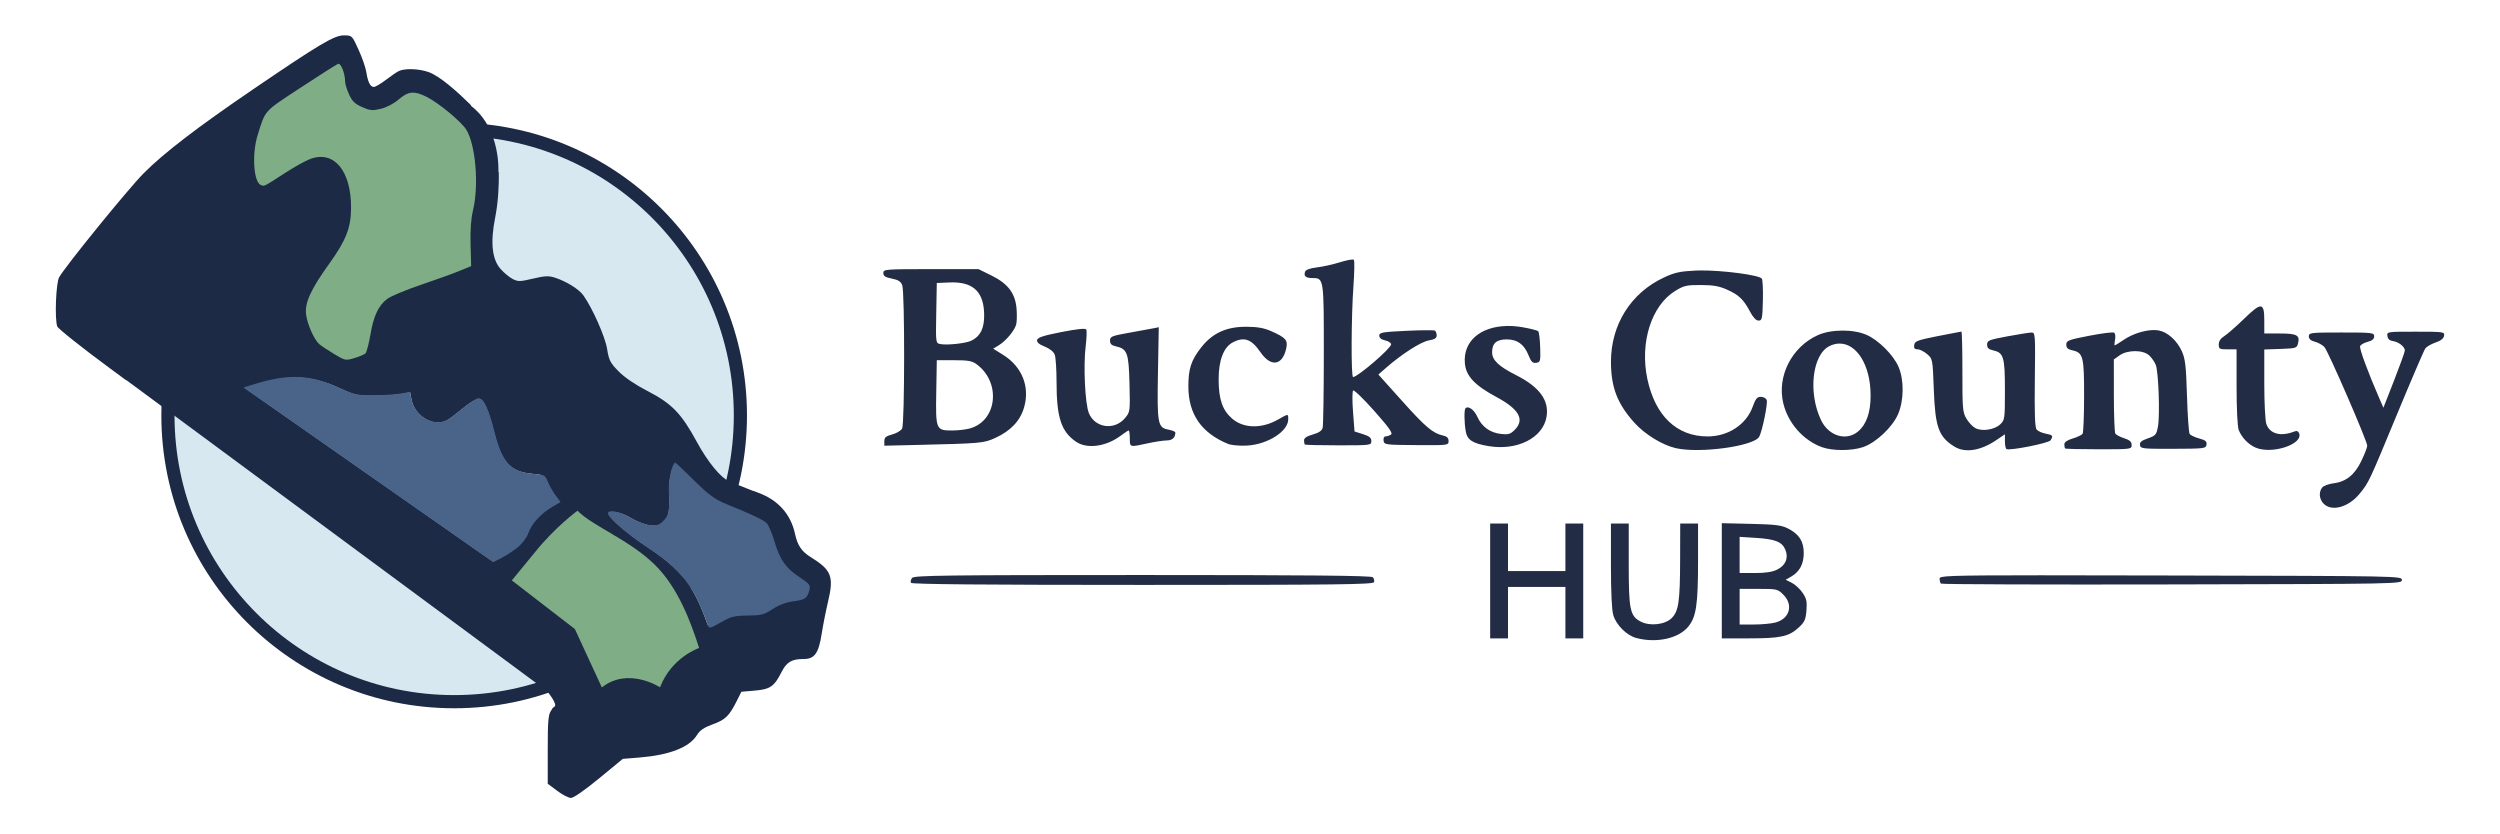
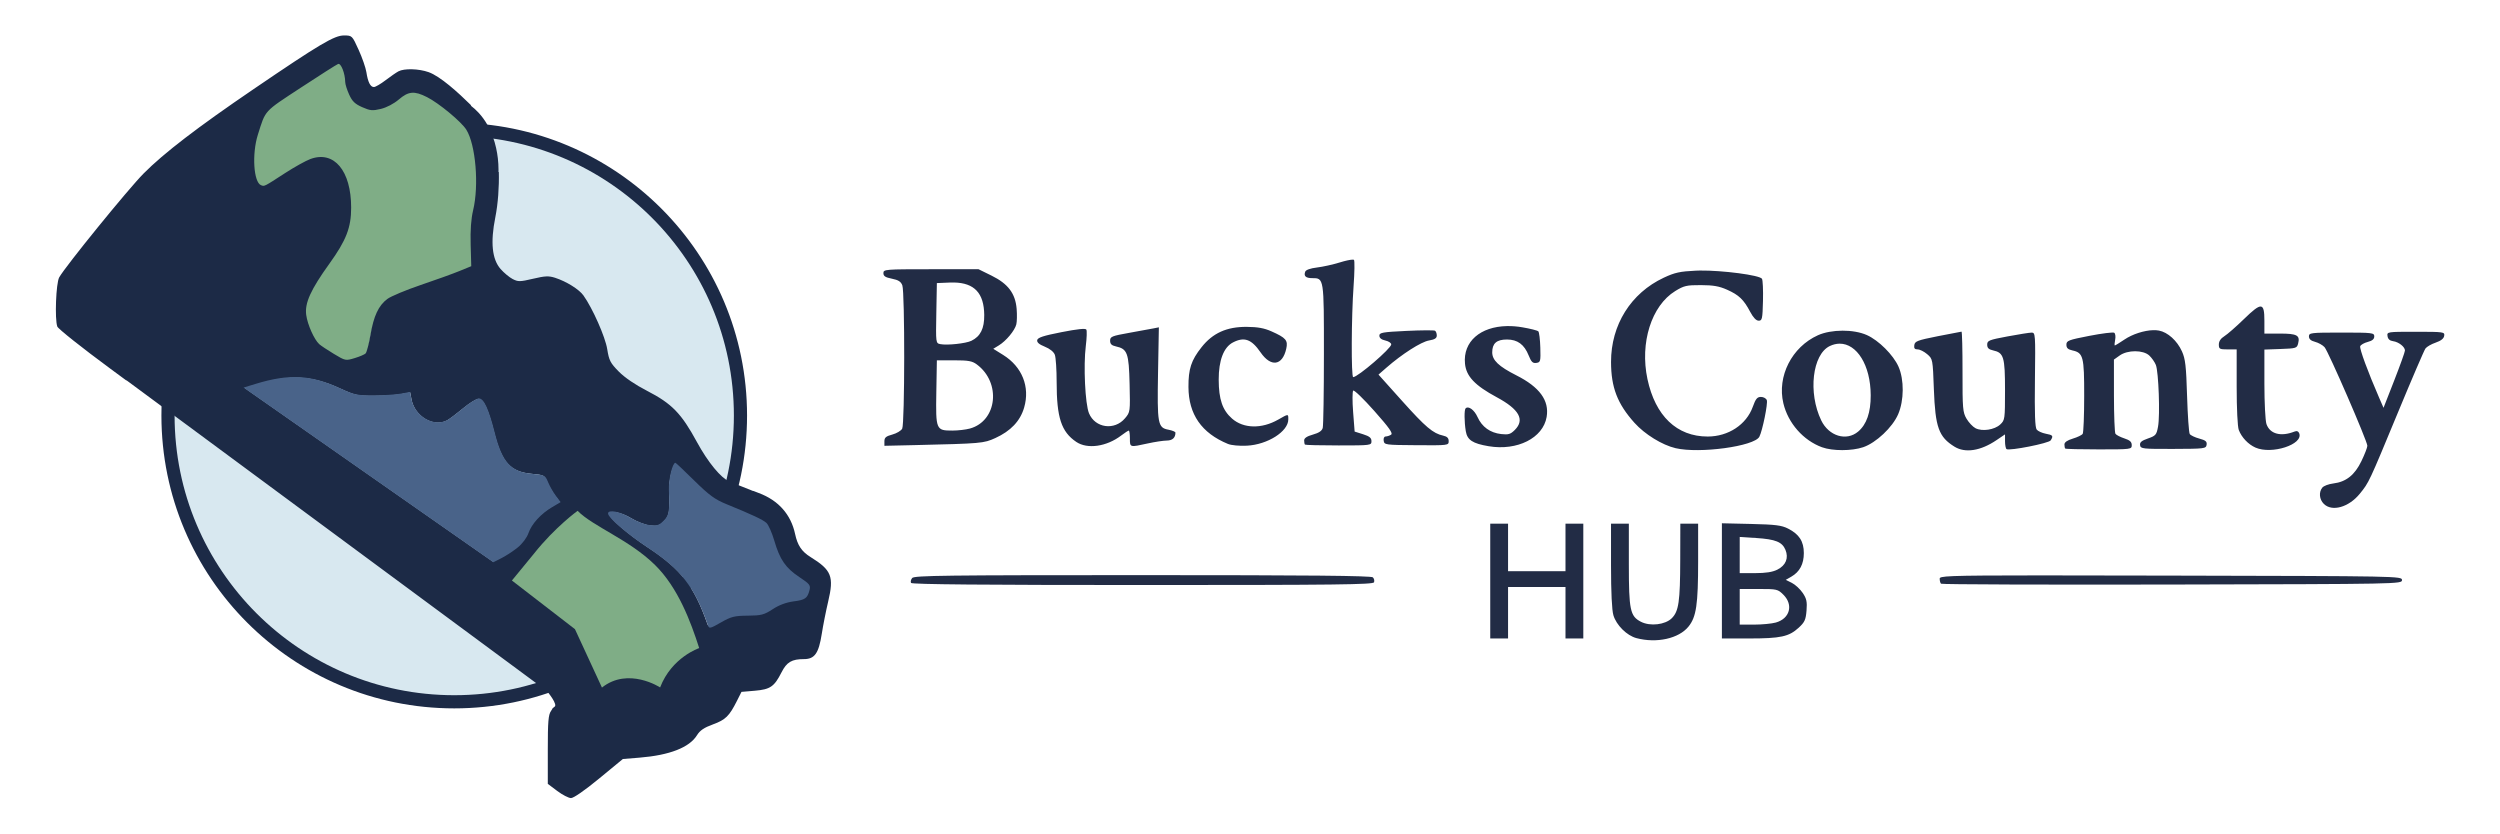
- <svg xmlns="http://www.w3.org/2000/svg" width="300" height="100" viewBox="0 0 79.375 26.458" version="1.1" id="svg1">
-   <defs id="defs1" />
-   <g id="layer1">
-     <g id="g128" transform="matrix(0.4131916,0,0,0.4131916,-92.20315,-181.7094)">
-       <path id="path143" style="fill:#222c45;fill-opacity:1;stroke-width:0.997" d="m 327.065,459.713 c -0.185,0.007 -0.556,0.086 -0.953,0.21 -0.53,0.165 -1.329,0.343 -1.777,0.395 -0.502,0.059 -0.846,0.181 -0.898,0.318 -0.129,0.337 0.04,0.499 0.522,0.499 0.923,0 0.915,-0.049 0.913,5.83 -10e-4,2.944 -0.042,5.498 -0.09,5.678 -0.061,0.227 -0.292,0.384 -0.759,0.515 -0.457,0.128 -0.671,0.271 -0.671,0.447 0,0.143 0.029,0.288 0.063,0.322 0.035,0.035 1.199,0.063 2.586,0.063 2.482,0 2.523,-0.006 2.523,-0.328 0,-0.252 -0.149,-0.375 -0.646,-0.533 l -0.646,-0.204 -0.116,-1.512 c -0.064,-0.832 -0.06,-1.568 0.008,-1.636 0.068,-0.068 0.798,0.636 1.621,1.565 1.154,1.302 1.449,1.72 1.285,1.824 -0.117,0.074 -0.303,0.136 -0.414,0.137 -0.118,10e-4 -0.181,0.136 -0.152,0.327 0.047,0.315 0.12,0.325 2.521,0.342 2.441,0.017 2.472,0.014 2.472,-0.312 -2e-5,-0.238 -0.119,-0.356 -0.425,-0.423 -0.781,-0.172 -1.34,-0.644 -3.16,-2.673 l -1.808,-2.016 0.605,-0.528 c 1.2,-1.05 2.672,-1.991 3.273,-2.093 0.448,-0.076 0.602,-0.174 0.602,-0.384 0,-0.155 -0.061,-0.32 -0.137,-0.367 -0.075,-0.046 -1.068,-0.04 -2.206,0.015 -1.839,0.088 -2.069,0.129 -2.069,0.368 0,0.175 0.159,0.304 0.456,0.369 0.251,0.055 0.456,0.191 0.456,0.301 0,0.303 -2.572,2.514 -2.924,2.514 -0.161,0 -0.142,-4.654 0.029,-6.998 0.076,-1.046 0.09,-1.951 0.031,-2.011 -0.015,-0.015 -0.056,-0.021 -0.118,-0.019 z m -32.385,0.737 c -3.534,0 -3.655,0.01 -3.655,0.299 0,0.231 0.149,0.329 0.654,0.429 0.495,0.098 0.69,0.222 0.799,0.509 0.199,0.523 0.19,10.641 -0.01,11.014 -0.085,0.159 -0.428,0.363 -0.761,0.452 -0.484,0.13 -0.606,0.234 -0.606,0.514 v 0.351 l 2.32,-0.054 c 5.145,-0.121 5.307,-0.135 6.2,-0.541 1.188,-0.541 1.918,-1.312 2.218,-2.344 0.462,-1.591 -0.154,-3.137 -1.612,-4.043 l -0.761,-0.473 0.426,-0.259 c 0.558,-0.339 1.226,-1.141 1.344,-1.614 0.052,-0.207 0.063,-0.746 0.026,-1.198 -0.098,-1.184 -0.658,-1.926 -1.925,-2.55 l -1.002,-0.493 z m 59.101,0.101 c -0.113,9.9e-4 -0.221,0.004 -0.322,0.009 -1.228,0.059 -1.624,0.146 -2.468,0.541 -2.53,1.184 -4.059,3.625 -4.055,6.475 0.003,1.953 0.488,3.215 1.799,4.675 0.794,0.884 2.13,1.708 3.162,1.951 1.839,0.432 6.054,-0.145 6.436,-0.881 0.238,-0.459 0.667,-2.564 0.572,-2.811 -0.052,-0.136 -0.254,-0.247 -0.45,-0.247 -0.288,0 -0.407,0.144 -0.629,0.762 -0.492,1.368 -1.879,2.281 -3.465,2.281 -2.368,0 -4.025,-1.581 -4.628,-4.417 -0.592,-2.786 0.308,-5.637 2.134,-6.761 0.674,-0.415 0.872,-0.46 1.977,-0.457 0.949,0.003 1.408,0.084 2.013,0.355 0.908,0.406 1.273,0.756 1.771,1.699 0.235,0.444 0.461,0.68 0.652,0.68 0.266,0 0.295,-0.136 0.33,-1.521 0.021,-0.837 -0.014,-1.602 -0.078,-1.701 -0.184,-0.282 -3.055,-0.651 -4.751,-0.632 z m -57.334,0.919 c 1.573,0.031 2.307,0.823 2.326,2.491 0.012,1.045 -0.291,1.652 -0.992,1.991 -0.425,0.205 -1.88,0.36 -2.386,0.254 -0.344,-0.072 -0.346,-0.087 -0.304,-2.382 l 0.042,-2.309 0.989,-0.041 c 0.112,-0.005 0.221,-0.006 0.326,-0.004 z m 100.412,1.847 c -0.224,-0.017 -0.617,0.308 -1.293,0.966 -0.599,0.583 -1.278,1.176 -1.508,1.318 -0.274,0.169 -0.419,0.387 -0.419,0.635 0,0.345 0.058,0.377 0.685,0.377 h 0.685 v 2.881 c 0,1.671 0.068,3.06 0.162,3.309 0.216,0.57 0.724,1.105 1.283,1.354 1.242,0.552 3.689,-0.242 3.362,-1.092 -0.062,-0.162 -0.185,-0.21 -0.36,-0.141 -1.051,0.416 -1.892,0.192 -2.159,-0.574 -0.088,-0.252 -0.159,-1.642 -0.159,-3.091 v -2.634 l 1.249,-0.044 c 1.189,-0.042 1.253,-0.062 1.345,-0.424 0.159,-0.627 -0.086,-0.761 -1.395,-0.761 h -1.198 v -0.994 c 0,-0.709 -0.055,-1.067 -0.279,-1.084 z m -57.926,1.502 c -2.027,0.041 -3.384,1.184 -3.22,2.889 0.093,0.971 0.757,1.673 2.438,2.577 1.731,0.932 2.174,1.731 1.392,2.513 -0.333,0.333 -0.49,0.381 -1.051,0.318 -0.846,-0.095 -1.474,-0.548 -1.818,-1.31 -0.248,-0.55 -0.7,-0.879 -0.914,-0.665 -0.112,0.112 -0.105,1.032 0.014,1.753 0.112,0.679 0.522,0.948 1.758,1.156 2.199,0.37 4.181,-0.631 4.454,-2.251 0.213,-1.261 -0.539,-2.293 -2.329,-3.197 -1.354,-0.684 -1.853,-1.159 -1.853,-1.766 0,-0.691 0.339,-0.986 1.132,-0.986 0.811,0 1.331,0.382 1.668,1.224 0.2,0.5 0.315,0.613 0.588,0.574 0.32,-0.045 0.337,-0.114 0.307,-1.176 -0.018,-0.62 -0.087,-1.183 -0.154,-1.25 -0.067,-0.067 -0.618,-0.207 -1.224,-0.311 -0.416,-0.071 -0.814,-0.101 -1.19,-0.094 z m -19.992,0.06 c -1.536,-0.01 -2.61,0.474 -3.471,1.562 -0.797,1.008 -1.013,1.668 -1.006,3.061 0.011,2.099 1.008,3.536 3.032,4.371 0.261,0.108 0.887,0.166 1.461,0.136 1.589,-0.082 3.18,-1.092 3.18,-2.018 0,-0.442 0.024,-0.442 -0.783,0.017 -1.27,0.722 -2.661,0.69 -3.54,-0.082 -0.734,-0.645 -1.02,-1.477 -1.024,-2.985 -0.004,-1.487 0.382,-2.498 1.096,-2.867 0.871,-0.45 1.423,-0.251 2.123,0.766 0.792,1.151 1.676,1.028 1.97,-0.275 0.147,-0.653 -0.014,-0.843 -1.14,-1.344 -0.553,-0.246 -1.061,-0.338 -1.896,-0.343 z m -6.751,0.035 -0.39,0.079 c -0.214,0.043 -1.057,0.198 -1.873,0.343 -1.358,0.242 -1.483,0.293 -1.483,0.606 0,0.253 0.114,0.367 0.44,0.438 0.888,0.195 0.999,0.499 1.056,2.882 0.051,2.151 0.049,2.165 -0.352,2.641 -0.807,0.958 -2.293,0.754 -2.767,-0.382 -0.295,-0.706 -0.436,-3.662 -0.246,-5.174 0.076,-0.605 0.095,-1.172 0.041,-1.259 -0.066,-0.106 -0.697,-0.041 -1.912,0.198 -1.389,0.273 -1.825,0.416 -1.863,0.61 -0.034,0.175 0.145,0.331 0.582,0.505 0.39,0.156 0.685,0.394 0.772,0.622 0.077,0.203 0.14,1.148 0.14,2.101 0,2.729 0.358,3.82 1.509,4.596 0.854,0.575 2.327,0.364 3.453,-0.494 0.272,-0.208 0.534,-0.377 0.581,-0.377 0.047,0 0.086,0.274 0.086,0.608 0,0.692 -0.022,0.686 1.369,0.38 0.544,-0.12 1.204,-0.22 1.467,-0.223 0.434,-0.005 0.663,-0.215 0.663,-0.609 0,-0.068 -0.243,-0.168 -0.539,-0.224 -0.817,-0.153 -0.868,-0.436 -0.797,-4.395 z m 76.4,0.219 c -0.693,0.02 -1.586,0.302 -2.211,0.724 -0.367,0.248 -0.696,0.45 -0.731,0.45 -0.036,0 -0.025,-0.197 0.023,-0.438 0.049,-0.244 0.016,-0.483 -0.075,-0.539 -0.09,-0.055 -0.952,0.053 -1.917,0.241 -1.606,0.313 -1.754,0.37 -1.754,0.679 0,0.251 0.117,0.363 0.456,0.437 0.84,0.185 0.914,0.465 0.911,3.495 -0.001,1.508 -0.053,2.821 -0.114,2.916 -0.061,0.095 -0.403,0.26 -0.758,0.366 -0.427,0.127 -0.646,0.28 -0.646,0.448 0,0.14 0.029,0.283 0.063,0.318 l -5.2e-4,5e-4 c 0.035,0.035 1.199,0.063 2.586,0.063 2.488,0 2.523,-0.005 2.523,-0.331 0,-0.247 -0.143,-0.377 -0.57,-0.516 -0.314,-0.102 -0.621,-0.262 -0.682,-0.354 -0.061,-0.092 -0.113,-1.413 -0.114,-2.934 l -0.002,-2.767 0.441,-0.314 c 0.612,-0.436 1.807,-0.434 2.277,0.004 0.188,0.175 0.415,0.501 0.504,0.723 0.212,0.53 0.33,3.865 0.168,4.74 -0.117,0.631 -0.177,0.702 -0.776,0.91 -0.495,0.172 -0.638,0.295 -0.605,0.518 0.041,0.275 0.192,0.291 2.554,0.284 2.409,-0.008 2.512,-0.021 2.558,-0.319 0.038,-0.249 -0.074,-0.344 -0.564,-0.476 -0.336,-0.091 -0.666,-0.248 -0.732,-0.351 -0.066,-0.102 -0.158,-1.418 -0.204,-2.924 -0.071,-2.315 -0.132,-2.845 -0.396,-3.428 -0.37,-0.819 -1.091,-1.469 -1.769,-1.596 -0.133,-0.025 -0.282,-0.034 -0.442,-0.029 z m -23.878,0.039 c -0.683,0.003 -1.367,0.12 -1.88,0.351 -2.005,0.903 -3.15,3.157 -2.656,5.229 0.365,1.528 1.528,2.85 2.974,3.379 v -5.2e-4 c 0.805,0.295 2.286,0.293 3.16,-0.005 0.991,-0.338 2.252,-1.525 2.687,-2.529 0.459,-1.059 0.47,-2.659 0.027,-3.661 -0.398,-0.901 -1.523,-2.022 -2.434,-2.428 -0.511,-0.227 -1.194,-0.339 -1.877,-0.337 z m 9.154,0.075 c -0.044,0.002 -0.868,0.161 -1.83,0.352 -1.555,0.309 -1.755,0.385 -1.798,0.68 -0.036,0.248 0.029,0.333 0.258,0.333 0.168,0 0.499,0.165 0.733,0.367 0.425,0.365 0.427,0.378 0.513,2.7 0.108,2.919 0.374,3.659 1.587,4.409 0.823,0.508 2.012,0.321 3.233,-0.509 l 0.646,-0.439 v 0.531 c 0,0.292 0.053,0.564 0.118,0.604 0.237,0.146 3.249,-0.451 3.389,-0.672 0.22,-0.348 0.176,-0.408 -0.373,-0.511 -0.284,-0.053 -0.598,-0.195 -0.697,-0.315 -0.131,-0.158 -0.169,-1.211 -0.138,-3.837 0.042,-3.502 0.034,-3.619 -0.253,-3.618 -0.163,8.1e-4 -0.998,0.133 -1.856,0.293 -1.429,0.267 -1.559,0.32 -1.559,0.633 0,0.256 0.114,0.367 0.456,0.442 0.816,0.179 0.913,0.503 0.913,3.05 0,2.229 -0.011,2.308 -0.365,2.641 -0.44,0.413 -1.396,0.557 -1.908,0.286 -0.205,-0.108 -0.513,-0.436 -0.685,-0.728 -0.288,-0.49 -0.313,-0.774 -0.309,-3.613 0.002,-1.694 -0.032,-3.079 -0.076,-3.077 z m 34.91,0.01 c -2.208,-9.9e-4 -2.225,10e-4 -2.177,0.335 0.032,0.226 0.172,0.353 0.428,0.388 0.433,0.059 0.913,0.436 0.913,0.717 0,0.104 -0.371,1.138 -0.824,2.297 l -0.824,2.107 -0.331,-0.761 c -0.87,-1.999 -1.529,-3.791 -1.459,-3.972 0.042,-0.11 0.302,-0.258 0.578,-0.329 0.35,-0.091 0.502,-0.219 0.502,-0.425 0,-0.279 -0.129,-0.295 -2.51,-0.295 -2.381,0 -2.511,0.015 -2.511,0.295 0,0.201 0.148,0.333 0.469,0.416 0.258,0.067 0.586,0.251 0.729,0.408 0.297,0.328 3.29,7.224 3.29,7.579 0,0.129 -0.203,0.654 -0.45,1.168 -0.52,1.08 -1.178,1.605 -2.165,1.727 -0.361,0.044 -0.741,0.188 -0.846,0.32 -0.281,0.354 -0.231,0.901 0.114,1.246 0.63,0.63 1.923,0.266 2.771,-0.78 0.708,-0.873 0.69,-0.837 2.929,-6.244 1.063,-2.567 2.013,-4.777 2.112,-4.912 0.099,-0.135 0.452,-0.339 0.786,-0.453 0.406,-0.139 0.622,-0.311 0.654,-0.519 0.046,-0.302 -0.021,-0.312 -2.178,-0.313 z m -44.278,0.913 c 1.315,-0.01 2.382,1.639 2.39,3.967 0.005,1.319 -0.315,2.24 -0.966,2.789 -0.903,0.76 -2.251,0.351 -2.836,-0.86 -1.024,-2.122 -0.683,-5.073 0.66,-5.714 0.255,-0.122 0.508,-0.18 0.751,-0.182 z m -69.365,1.279 h 1.32 c 1.102,0 1.392,0.052 1.75,0.318 1.884,1.398 1.57,4.342 -0.526,4.924 -0.311,0.086 -0.92,0.158 -1.354,0.158 -1.255,10e-4 -1.281,-0.06 -1.232,-2.942 z m 60.321,12.523 v 4.426 4.426 l 2.092,-10e-4 c 2.421,-9.9e-4 3.057,-0.138 3.803,-0.822 0.466,-0.427 0.551,-0.612 0.608,-1.32 0.055,-0.682 0.005,-0.915 -0.293,-1.356 -0.197,-0.293 -0.571,-0.639 -0.83,-0.77 l -0.471,-0.237 0.423,-0.243 c 0.646,-0.371 0.964,-0.969 0.964,-1.812 0,-0.897 -0.354,-1.448 -1.209,-1.883 -0.5,-0.254 -0.968,-0.313 -2.843,-0.356 z m -17.8,0.028 v 4.412 4.412 h 0.685 0.685 v -1.978 -1.977 h 2.206 2.206 v 1.977 1.978 h 0.685 0.685 v -4.412 -4.412 h -0.685 -0.685 v 1.826 1.825 h -2.206 -2.206 v -1.825 -1.826 h -0.685 z m 9.28,0 v 3.215 c 0,2.065 0.065,3.434 0.183,3.826 0.228,0.762 1.031,1.558 1.767,1.754 1.554,0.413 3.258,0.036 4.003,-0.886 0.602,-0.745 0.741,-1.695 0.741,-5.04 v -2.87 h -0.685 -0.685 l -0.007,2.777 c -0.008,3.211 -0.115,3.956 -0.647,4.488 -0.506,0.506 -1.667,0.639 -2.376,0.273 -0.827,-0.428 -0.926,-0.9 -0.926,-4.414 v -3.124 h -0.685 z m 9.889,1.022 1.255,0.08 c 1.493,0.096 2.007,0.303 2.258,0.909 0.261,0.631 0.029,1.198 -0.624,1.525 -0.368,0.185 -0.892,0.266 -1.71,0.266 h -1.179 v -1.391 z m -45.88,2.933 c -15.156,0 -17.547,0.03 -17.706,0.221 -0.101,0.122 -0.14,0.293 -0.086,0.38 0.067,0.109 5.667,0.159 17.797,0.159 14.896,0 17.711,-0.033 17.779,-0.21 0.044,-0.115 0.004,-0.286 -0.09,-0.38 -0.124,-0.124 -4.946,-0.17 -17.693,-0.17 z m 68.997,0.021 c -7.407,-7.7e-4 -7.751,0.055 -7.751,0.257 0,0.154 0.046,0.326 0.102,0.382 0.056,0.056 8.049,0.085 17.762,0.063 17.545,-0.038 17.66,-0.041 17.66,-0.343 0,-0.302 -0.114,-0.305 -17.762,-0.343 -4.288,-0.009 -7.542,-0.016 -10.011,-0.016 z m -23.116,1.044 h 1.457 c 1.407,0 1.472,0.015 1.902,0.445 0.782,0.782 0.493,1.835 -0.587,2.135 -0.311,0.086 -1.063,0.158 -1.669,0.158 l -1.103,0.001 v -1.37 z" />
-       <path id="path80" style="fill:#d8e8f0;fill-rule:evenodd;stroke:#1c2a46;stroke-width:1.012" d="m 280.041,471.694 a 21.994,21.994 0 0 1 -21.994,21.994 21.994,21.994 0 0 1 -21.994,-21.994 21.994,21.994 0 0 1 21.994,-21.994 21.994,21.994 0 0 1 21.994,21.994 z" />
-       <path id="path122" style="fill:#7fad86;fill-rule:evenodd;stroke-width:0.394" d="m 249.726,443.844 c -0.134,0 -2.244,1.32 -3.764,2.318 -2.992,1.965 -2.797,1.751 -3.433,3.761 -0.486,1.534 -0.819,4.468 -0.222,4.697 0.281,0.108 0.191,0.153 1.95,-0.984 0.735,-0.475 1.634,-0.974 1.998,-1.109 1.895,-0.702 3.266,0.93 3.266,3.889 0,1.6 -0.392,2.611 -1.738,4.484 -1.504,2.092 -1.989,3.164 -1.86,4.11 0.107,0.778 1.116,1.318 1.519,1.681 0.137,0.124 0.666,0.476 1.175,0.782 0.913,0.549 0.937,0.554 1.653,0.339 0.4,-0.12 0.798,-0.29 0.885,-0.376 0.087,-0.087 0.259,-0.745 0.383,-1.463 0.267,-1.549 0.654,-2.373 1.359,-2.9 0.285,-0.213 1.484,-0.715 2.665,-1.115 1.181,-0.4 2.575,-0.903 3.099,-1.117 l 0.952,-0.39 0.726,-2.142 c 0.373,-1.101 0.032,-2.062 0.199,-2.759 0.477,-1.998 0.206,-5.228 -0.541,-6.437 -0.394,-0.638 -2.2,-2.135 -3.158,-2.619 -1.011,-0.51 -1.476,-0.47 -2.252,0.194 -0.396,0.339 -0.974,0.642 -1.432,0.752 -0.677,0.162 -0.856,0.146 -1.502,-0.139 -0.579,-0.256 -0.798,-0.468 -1.042,-1.007 -0.17,-0.375 -0.312,-0.826 -0.314,-1.001 -0.009,-0.698 -0.324,-1.449 -0.57,-1.449 z" />
-       <path style="fill:#1c2a46" d="m 249.584,442.487 c -0.745,-0.006 -1.854,0.652 -6.937,4.112 -4.35,2.961 -6.921,4.934 -8.471,6.497 -1.185,1.196 -6.029,7.158 -6.483,7.98 -0.246,0.444 -0.352,3.207 -0.145,3.778 0.063,0.175 1.896,1.631 4.073,3.236 l 1.231,0.907 0.011,-0.015 30.143,22.279 2.172,1.609 c 0,0 0.916,1.096 0.544,1.215 -0.036,0.025 -0.077,0.063 -0.12,0.106 -0.03,0.06 -0.06,0.119 -0.121,0.207 -0.201,0.287 -0.244,0.813 -0.244,2.971 v 2.623 l 0.725,0.544 c 0.399,0.299 0.875,0.546 1.057,0.549 0.2,0.003 1.061,-0.595 2.159,-1.499 l 1.827,-1.504 1.281,-0.104 c 2.313,-0.188 3.833,-0.781 4.415,-1.723 0.228,-0.369 0.545,-0.584 1.228,-0.833 0.966,-0.352 1.254,-0.635 1.844,-1.81 l 0.345,-0.687 1.027,-0.088 c 1.186,-0.102 1.492,-0.313 2.047,-1.406 0.404,-0.797 0.789,-1.024 1.732,-1.024 0.817,0 1.131,-0.446 1.364,-1.938 0.102,-0.655 0.323,-1.77 0.491,-2.479 0.458,-1.933 0.266,-2.421 -1.353,-3.424 -0.682,-0.422 -1.002,-0.9 -1.188,-1.774 -0.319,-1.498 -1.288,-2.589 -2.796,-3.148 -0.215,-0.08 -0.27,-0.107 -0.417,-0.162 l -0.005,0.013 -1.867,-0.745 0.003,-0.012 c -0.594,-0.239 -1.594,-1.411 -2.473,-3.031 -1.183,-2.18 -1.922,-2.937 -3.817,-3.912 -0.912,-0.469 -1.722,-1.021 -2.179,-1.485 -0.648,-0.658 -0.745,-0.847 -0.886,-1.722 -0.151,-0.943 -1.121,-3.132 -1.826,-4.122 -0.335,-0.471 -1.305,-1.076 -2.178,-1.358 -0.488,-0.158 -0.764,-0.146 -1.692,0.072 -1.011,0.238 -1.15,0.24 -1.569,0.023 -0.253,-0.131 -0.671,-0.478 -0.928,-0.77 -0.655,-0.746 -0.789,-2.046 -0.407,-3.963 0.21,-1.052 0.302,-2.359 0.272,-3.496 l -0.027,0.012 c 0,0 0.013,-0.241 -0.01,-0.622 -0.011,-0.15 -0.022,-0.3 -0.038,-0.438 -0.112,-0.958 -0.453,-2.381 -1.465,-3.486 -0.089,-0.092 -0.201,-0.2 -0.302,-0.301 -0.002,-0.001 -0.003,-0.003 -0.005,-0.004 -0.099,-0.089 -0.203,-0.176 -0.312,-0.259 l 0.04,-0.013 c -1.031,-1.015 -2.387,-2.243 -3.28,-2.558 -0.761,-0.268 -1.872,-0.297 -2.315,-0.059 -0.173,0.092 -0.62,0.402 -0.994,0.687 -0.374,0.285 -0.775,0.518 -0.891,0.518 -0.271,0 -0.461,-0.376 -0.578,-1.145 -0.051,-0.336 -0.318,-1.106 -0.594,-1.712 -0.5,-1.1 -0.501,-1.101 -1.118,-1.106 z m -0.46,2.191 c 0.221,-0.085 0.538,0.721 0.547,1.391 0.002,0.168 0.138,0.6 0.301,0.961 0.235,0.518 0.445,0.721 1,0.966 0.619,0.274 0.792,0.29 1.441,0.134 0.44,-0.106 0.995,-0.397 1.375,-0.722 0.744,-0.637 1.191,-0.676 2.161,-0.186 0.92,0.464 2.653,1.901 3.031,2.514 0.717,1.16 0.977,4.26 0.519,6.178 -0.16,0.669 -0.222,1.532 -0.191,2.648 l 0.046,1.656 -0.914,0.374 c -0.502,0.206 -1.841,0.688 -2.974,1.072 -1.133,0.384 -2.284,0.866 -2.558,1.07 -0.677,0.506 -1.048,1.297 -1.305,2.783 -0.119,0.689 -0.284,1.321 -0.367,1.404 -0.083,0.083 -0.465,0.246 -0.849,0.361 -0.688,0.207 -0.71,0.202 -1.587,-0.325 -0.489,-0.294 -0.996,-0.632 -1.128,-0.751 -0.387,-0.349 -0.898,-1.495 -1,-2.242 -0.124,-0.908 0.341,-1.936 1.785,-3.944 1.292,-1.797 1.668,-2.768 1.668,-4.304 0,-2.84 -1.316,-4.407 -3.135,-3.733 -0.35,0.13 -1.213,0.609 -1.918,1.065 -1.688,1.092 -1.602,1.048 -1.871,0.945 -0.573,-0.22 -0.71,-2.407 -0.244,-3.88 0.611,-1.929 0.424,-1.724 3.295,-3.61 1.458,-0.958 2.75,-1.779 2.87,-1.825 z m -2.911,24.112 c 1.008,0.05 1.971,0.324 3.074,0.832 1.124,0.518 1.33,0.563 2.595,0.559 0.756,-0.002 1.691,-0.062 2.078,-0.132 l 0.705,-0.129 0.101,0.536 c 0.246,1.31 1.698,2.166 2.734,1.611 0.183,-0.098 0.731,-0.51 1.219,-0.916 0.488,-0.406 1.025,-0.738 1.193,-0.738 0.38,0 0.748,0.792 1.205,2.595 0.585,2.305 1.236,3.014 2.908,3.166 0.909,0.082 0.95,0.105 1.168,0.635 0.125,0.302 0.391,0.767 0.591,1.032 l 0.364,0.483 -0.646,0.382 c -0.868,0.513 -1.559,1.272 -1.812,1.993 -0.122,0.347 -0.462,0.799 -0.819,1.088 -0.336,0.272 -0.891,0.636 -1.235,0.809 l -0.624,0.314 -9.525,-6.662 -9.525,-6.662 0.915,-0.28 c 1.277,-0.391 2.328,-0.566 3.336,-0.516 z m 28.835,6.66 c 0.032,0 0.671,0.604 1.42,1.342 1.12,1.105 1.55,1.419 2.429,1.778 1.955,0.799 2.736,1.166 3.011,1.414 0.15,0.135 0.415,0.733 0.589,1.329 0.42,1.434 0.851,2.062 1.893,2.753 0.777,0.515 0.855,0.616 0.765,0.977 -0.156,0.623 -0.328,0.744 -1.21,0.854 -0.532,0.067 -1.079,0.271 -1.56,0.584 -0.659,0.429 -0.866,0.483 -1.885,0.491 -1.007,0.008 -1.25,0.07 -2.023,0.513 -0.806,0.462 -0.886,0.48 -0.976,0.225 -1.034,-2.942 -2.01,-4.197 -4.591,-5.898 -1.507,-0.994 -2.942,-2.233 -2.942,-2.54 0,-0.321 0.934,-0.144 1.688,0.32 0.428,0.263 1.075,0.511 1.441,0.552 0.565,0.064 0.723,0.017 1.057,-0.318 0.415,-0.415 0.466,-0.707 0.402,-2.325 -0.031,-0.793 0.271,-2.051 0.492,-2.051 z m -7.447,4.487 c 0.385,0.019 0.698,0.227 0.976,0.633 0.617,0.902 2.188,2.253 3.361,2.891 1.903,1.035 2.762,2.139 3.662,4.708 0.26,0.741 0.472,1.376 0.472,1.41 0,0.034 -0.257,0.227 -0.572,0.429 -0.589,0.378 -0.987,0.734 -1.447,1.296 -0.234,0.285 -0.419,0.321 -1.604,0.312 -0.847,-0.007 -1.591,0.077 -2.025,0.228 -0.377,0.131 -0.72,0.24 -0.762,0.24 -0.042,7.6e-4 -0.08,-0.434 -0.083,-0.965 -0.006,-0.856 -0.079,-1.09 -0.645,-2.043 -0.781,-1.314 -1.704,-2.162 -3.998,-3.671 -0.968,-0.637 -1.818,-1.206 -1.887,-1.265 -0.07,-0.059 0.278,-0.418 0.773,-0.799 0.63,-0.485 1.044,-0.963 1.379,-1.591 0.556,-1.044 0.823,-1.315 1.621,-1.648 0.291,-0.122 0.548,-0.178 0.779,-0.166 z" id="path13-5-4" />
-       <path id="path106-7-3" style="fill:#496389;stroke-width:1.02" d="m 275.043,475.322 c -0.226,0 -0.534,1.282 -0.502,2.091 0.065,1.649 0.013,1.947 -0.41,2.37 -0.341,0.341 -0.502,0.389 -1.078,0.325 -0.373,-0.042 -1.033,-0.295 -1.469,-0.563 -0.769,-0.473 -1.721,-0.654 -1.721,-0.326 0,0.314 1.463,1.577 2.999,2.59 2.631,1.735 3.627,3.014 4.681,6.014 0.092,0.261 0.174,0.242 0.995,-0.229 0.787,-0.451 1.036,-0.514 2.062,-0.523 1.039,-0.008 1.25,-0.063 1.922,-0.501 0.491,-0.32 1.048,-0.528 1.591,-0.596 0.899,-0.112 1.075,-0.236 1.234,-0.871 0.092,-0.368 0.012,-0.471 -0.78,-0.996 -1.062,-0.705 -1.503,-1.345 -1.93,-2.807 -0.178,-0.607 -0.448,-1.217 -0.601,-1.355 -0.28,-0.253 -1.076,-0.628 -3.07,-1.442 -0.897,-0.366 -1.335,-0.687 -2.477,-1.813 -0.763,-0.752 -1.414,-1.368 -1.447,-1.368 z" />
-       <path id="path105-6-1" style="fill:#496389;stroke-width:1.007" d="m 246.14,468.741 c -1.015,-0.05 -2.074,0.127 -3.36,0.52 l -0.921,0.282 9.595,6.711 9.595,6.711 0.628,-0.317 c 0.346,-0.174 0.905,-0.541 1.244,-0.815 0.36,-0.291 0.702,-0.746 0.825,-1.096 0.255,-0.726 0.951,-1.491 1.825,-2.008 l 0.651,-0.385 -0.366,-0.486 c -0.202,-0.268 -0.47,-0.736 -0.596,-1.04 -0.22,-0.534 -0.261,-0.557 -1.177,-0.64 -1.684,-0.153 -2.34,-0.867 -2.929,-3.189 -0.461,-1.816 -0.831,-2.614 -1.214,-2.614 -0.17,0 -0.711,0.335 -1.202,0.744 -0.491,0.409 -1.044,0.824 -1.228,0.922 -1.044,0.559 -2.507,-0.304 -2.754,-1.623 l -0.102,-0.54 -0.71,0.13 c -0.39,0.071 -1.333,0.131 -2.094,0.133 -1.274,0.004 -1.481,-0.041 -2.614,-0.563 -1.11,-0.512 -2.081,-0.788 -3.096,-0.838 z" />
-       <path id="rect125" style="fill:#7fad86;fill-opacity:1;fill-rule:evenodd;stroke-width:0.258" d="m 267.323,488.107 -4.844,-3.738 1.705,-2.079 c 1.607,-2.024 3.342,-3.277 3.342,-3.277 1.162,1.194 3.972,2.216 5.951,4.164 1.771,1.744 2.745,4.359 3.391,6.384 0,0 -2.109,0.701 -3.002,3.022 0,0 -2.447,-1.596 -4.471,0.011 z" />
-     </g>
-   </g>
+ <svg xmlns="http://www.w3.org/2000/svg" viewBox="0 0 79.375 26.458">
+   <path d="M327.065 459.713c-.186.007-.556.086-.953.21-.53.165-1.33.342-1.777.395-.502.06-.845.18-.898.318-.13.337.04.498.522.498.923 0 .915-.048.913 5.83 0 2.944-.041 5.499-.09 5.678-.06.228-.291.384-.758.515-.457.128-.67.27-.67.447 0 .143.028.288.063.323.034.034 1.198.063 2.586.063 2.482 0 2.523-.006 2.523-.328 0-.252-.15-.375-.647-.533l-.646-.204-.117-1.512c-.064-.832-.06-1.568.008-1.636.069-.068.798.636 1.622 1.565 1.154 1.302 1.449 1.72 1.285 1.824a.951.951 0 0 1-.414.137c-.118 0-.18.136-.152.327.048.315.12.325 2.521.342 2.441.017 2.473.014 2.473-.312 0-.238-.12-.357-.425-.424-.781-.171-1.34-.644-3.16-2.673l-1.808-2.016.604-.528c1.2-1.05 2.673-1.992 3.273-2.093.449-.076.602-.174.602-.384 0-.155-.06-.32-.136-.367-.075-.046-1.068-.04-2.206.015-1.839.088-2.07.13-2.07.368 0 .175.16.304.457.369.251.055.456.19.456.3 0 .304-2.571 2.514-2.924 2.514-.16 0-.141-4.654.03-6.998.076-1.046.09-1.95.03-2.01-.014-.015-.056-.022-.117-.02zm-32.386.737c-3.534 0-3.655.01-3.655.3 0 .23.149.328.654.428.495.098.69.222.8.51.198.523.189 10.64-.01 11.014-.086.159-.428.362-.762.452-.484.13-.605.233-.605.514v.35l2.32-.053c5.144-.121 5.306-.135 6.2-.541 1.188-.54 1.917-1.312 2.217-2.344.463-1.59-.154-3.136-1.612-4.043l-.76-.473.426-.26c.557-.338 1.225-1.14 1.344-1.613.052-.207.063-.746.026-1.198-.099-1.183-.659-1.926-1.926-2.55l-1.002-.493zm59.102.1a8.003 8.003 0 0 0-.323.01c-1.227.058-1.624.145-2.468.54-2.53 1.184-4.059 3.626-4.055 6.476.003 1.953.488 3.215 1.799 4.675.794.884 2.13 1.708 3.162 1.95 1.84.432 6.054-.145 6.436-.88.238-.46.667-2.565.572-2.811-.052-.136-.254-.248-.45-.248-.288 0-.406.144-.628.762-.492 1.369-1.88 2.282-3.466 2.282-2.368 0-4.025-1.582-4.628-4.417-.592-2.786.308-5.637 2.134-6.761.674-.415.872-.46 1.978-.457.949.003 1.407.084 2.012.355.908.406 1.273.756 1.772 1.699.235.444.461.68.652.68.266 0 .295-.135.33-1.52.021-.837-.014-1.603-.078-1.702-.184-.282-3.056-.65-4.751-.632zm-57.334.92c1.572.03 2.306.822 2.325 2.49.012 1.045-.29 1.653-.991 1.991-.425.206-1.88.36-2.387.254-.344-.072-.346-.087-.304-2.381l.042-2.309.989-.041c.112-.005.22-.006.326-.004zm100.412 1.846c-.224-.017-.617.308-1.294.966-.599.583-1.278 1.176-1.508 1.318-.274.169-.419.387-.419.634 0 .345.058.377.686.377h.684v2.881c0 1.671.068 3.06.162 3.309.216.57.724 1.106 1.283 1.354 1.243.552 3.689-.242 3.363-1.092-.062-.161-.186-.21-.36-.14-1.05.415-1.892.191-2.159-.575-.087-.252-.159-1.642-.159-3.09v-2.634l1.249-.045c1.188-.042 1.253-.062 1.344-.424.16-.627-.085-.76-1.395-.76h-1.198v-.994c0-.71-.055-1.068-.28-1.085zm-57.926 1.503c-2.027.041-3.384 1.183-3.22 2.888.093.971.757 1.673 2.438 2.578 1.732.932 2.174 1.731 1.392 2.513-.333.333-.49.38-1.05.318-.846-.096-1.475-.549-1.818-1.31-.248-.55-.7-.879-.915-.665-.112.112-.105 1.032.014 1.753.113.678.522.948 1.758 1.156 2.2.37 4.181-.631 4.455-2.25.213-1.262-.539-2.294-2.329-3.197-1.354-.684-1.853-1.16-1.853-1.766 0-.691.34-.987 1.132-.987.811 0 1.331.382 1.668 1.225.2.5.315.613.589.574.32-.046.337-.114.307-1.176-.018-.62-.087-1.183-.154-1.25-.067-.067-.618-.207-1.224-.31a6.294 6.294 0 0 0-1.19-.094zm-19.992.06c-1.536-.01-2.61.474-3.47 1.562-.797 1.008-1.014 1.669-1.007 3.061.01 2.1 1.008 3.536 3.032 4.371.26.108.886.166 1.46.136 1.589-.082 3.18-1.092 3.18-2.018 0-.441.023-.441-.783.018-1.27.722-2.662.69-3.54-.082-.735-.645-1.02-1.478-1.025-2.985-.004-1.487.382-2.498 1.096-2.867.87-.45 1.423-.251 2.123.766.792 1.15 1.676 1.028 1.97-.275.147-.653-.014-.843-1.14-1.344-.553-.246-1.061-.338-1.896-.343zm-6.751.035-.39.078c-.215.044-1.057.198-1.873.343-1.358.242-1.483.293-1.483.606 0 .253.114.367.44.438.888.196 1 .5 1.057 2.882.051 2.151.05 2.165-.352 2.642-.807.958-2.293.753-2.767-.382-.295-.706-.436-3.662-.246-5.174.076-.605.095-1.172.041-1.26-.066-.106-.697-.04-1.912.199-1.389.273-1.825.416-1.863.61-.033.175.146.33.582.505.39.156.685.394.772.622.077.203.14 1.148.14 2.1 0 2.73.358 3.821 1.51 4.597.853.575 2.327.364 3.452-.494.272-.208.534-.377.581-.377.047 0 .086.274.086.608 0 .693-.022.686 1.37.38.543-.12 1.203-.22 1.466-.222.434-.005.663-.215.663-.61 0-.067-.243-.168-.54-.224-.817-.153-.868-.435-.797-4.394zm76.4.219c-.693.02-1.586.302-2.21.724-.367.247-.696.45-.732.45-.036 0-.026-.197.023-.438.049-.244.015-.483-.075-.539-.09-.055-.953.053-1.917.241-1.607.313-1.754.37-1.754.68 0 .25.117.362.456.437.84.184.914.465.91 3.494 0 1.509-.052 2.82-.114 2.916-.061.096-.402.26-.758.367-.426.127-.646.28-.646.448 0 .14.028.283.063.317.034.036 1.198.064 2.586.064 2.488 0 2.523-.005 2.523-.33 0-.248-.143-.377-.57-.516-.314-.103-.621-.262-.683-.355-.061-.092-.113-1.412-.114-2.934l-.002-2.766.442-.314c.612-.437 1.807-.435 2.277.004.188.175.415.5.504.722.211.53.33 3.866.167 4.74-.116.631-.177.702-.775.91-.495.172-.638.295-.605.518.041.275.192.291 2.554.284 2.409-.008 2.512-.02 2.558-.32.038-.248-.074-.343-.564-.475-.337-.09-.666-.249-.732-.35-.066-.103-.159-1.419-.205-2.925-.07-2.315-.132-2.845-.395-3.428-.37-.819-1.09-1.47-1.77-1.596a2.102 2.102 0 0 0-.442-.03zm-23.878.039c-.683.003-1.367.12-1.88.351-2.005.903-3.15 3.157-2.656 5.229.365 1.528 1.528 2.85 2.974 3.38v-.001c.804.294 2.286.292 3.16-.005.99-.338 2.251-1.525 2.686-2.53.458-1.059.47-2.658.027-3.66-.399-.9-1.523-2.023-2.434-2.428-.511-.227-1.194-.34-1.877-.337zm9.154.074c-.044.002-.868.161-1.83.352-1.555.31-1.755.385-1.798.68-.037.249.029.333.257.333.169 0 .499.166.734.368.425.365.427.377.512 2.7.108 2.919.374 3.659 1.588 4.408.822.509 2.012.321 3.233-.51l.646-.438v.53c0 .292.054.564.119.604.237.147 3.249-.45 3.389-.671.22-.349.176-.409-.374-.512-.284-.053-.598-.195-.697-.315-.131-.158-.17-1.21-.138-3.837.042-3.502.034-3.62-.253-3.618-.163 0-.998.132-1.856.293-1.428.266-1.559.32-1.559.633 0 .256.114.367.456.442.816.179.913.503.913 3.05 0 2.229-.01 2.307-.365 2.64-.44.414-1.396.557-1.908.286-.205-.108-.513-.436-.685-.728-.288-.49-.312-.774-.308-3.613.002-1.694-.032-3.079-.076-3.077zm34.91.01c-2.209 0-2.225.001-2.177.335.032.226.172.353.428.388.433.06.912.436.912.717 0 .104-.37 1.138-.823 2.297l-.824 2.107-.331-.761c-.87-2-1.529-3.792-1.46-3.972.043-.11.303-.258.579-.33.35-.09.501-.219.501-.424 0-.28-.128-.295-2.51-.295-2.381 0-2.51.016-2.51.295 0 .201.148.333.468.416.258.067.586.25.73.408.296.328 3.29 7.224 3.29 7.58 0 .129-.203.654-.45 1.168-.52 1.08-1.179 1.605-2.165 1.727-.361.044-.742.188-.846.32-.281.354-.232.9.114 1.246.63.63 1.922.266 2.77-.78.708-.874.69-.837 2.93-6.245 1.062-2.566 2.013-4.777 2.111-4.911.1-.135.453-.34.786-.453.406-.14.623-.311.655-.52.046-.301-.022-.312-2.178-.313zm-44.278.914c1.314-.01 2.382 1.638 2.39 3.967.005 1.32-.315 2.24-.966 2.789-.903.76-2.251.35-2.836-.86-1.024-2.123-.683-5.074.66-5.715.256-.121.508-.18.752-.181zm-69.366 1.279h1.32c1.102 0 1.392.052 1.75.317 1.884 1.398 1.57 4.342-.526 4.924-.312.087-.92.158-1.354.158-1.255.001-1.28-.06-1.232-2.942zm60.321 12.522v8.852h2.092c2.421-.002 3.057-.139 3.803-.822.466-.427.55-.612.608-1.32.054-.683.005-.916-.293-1.357-.197-.293-.57-.639-.83-.77l-.471-.236.423-.243c.646-.371.964-.969.964-1.812 0-.897-.354-1.448-1.21-1.883-.5-.254-.967-.313-2.842-.357zm-17.8.028v8.824H339.022v-3.955h4.413v3.955H344.804V480H343.435v3.652h-4.413v-3.652h-.684zm9.28 0v3.215c0 2.065.066 3.434.184 3.826.228.762 1.03 1.559 1.767 1.755 1.554.413 3.257.036 4.003-.886.601-.745.74-1.695.74-5.04V480h-1.368l-.007 2.777c-.008 3.21-.115 3.956-.647 4.488-.506.506-1.667.64-2.376.273-.827-.428-.926-.9-.926-4.414V480h-.685zm9.89 1.023 1.255.08c1.493.096 2.007.303 2.258.909.261.631.03 1.198-.625 1.525-.368.185-.891.266-1.71.266h-1.179v-1.39zm-45.88 2.933c-15.156 0-17.548.03-17.707.221-.101.122-.14.293-.086.38.067.11 5.667.16 17.797.16 14.896 0 17.71-.034 17.778-.21a.39.39 0 0 0-.09-.38c-.124-.125-4.945-.171-17.693-.171zm68.996.021c-7.407 0-7.751.055-7.751.257 0 .154.046.326.102.382.056.056 8.049.085 17.761.063 17.546-.038 17.66-.04 17.66-.343 0-.302-.114-.304-17.762-.343a5658.95 5658.95 0 0 0-10.01-.016zm-23.117 1.044h1.457c1.408 0 1.473.015 1.902.444.783.783.493 1.835-.587 2.135-.31.087-1.062.158-1.669.159h-1.103v-1.37z" style="fill:#222c45;fill-opacity:1;stroke-width:.997" transform="matrix(.4132 0 0 .4132 -92.203 -181.71)" />
+   <path d="M280.041 471.694a21.994 21.994 0 0 1-21.994 21.994 21.994 21.994 0 0 1-21.994-21.994 21.994 21.994 0 0 1 21.994-21.994 21.994 21.994 0 0 1 21.994 21.994z" style="fill:#d8e8f0;fill-rule:evenodd;stroke:#1c2a46;stroke-width:1.012" transform="matrix(.4132 0 0 .4132 -92.203 -181.71)" />
+   <path d="M249.726 443.844c-.134 0-2.245 1.32-3.764 2.318-2.992 1.964-2.797 1.75-3.433 3.76-.486 1.535-.82 4.469-.223 4.698.281.107.191.153 1.95-.984.735-.476 1.634-.975 1.998-1.11 1.895-.702 3.266.93 3.266 3.89 0 1.6-.392 2.61-1.738 4.483-1.504 2.093-1.99 3.164-1.86 4.11.107.778 1.116 1.318 1.519 1.681.137.124.666.476 1.175.783.914.549.937.554 1.654.338.4-.12.798-.29.884-.376.087-.087.26-.745.383-1.463.268-1.549.654-2.373 1.36-2.9.285-.213 1.484-.714 2.665-1.115 1.18-.4 2.575-.903 3.098-1.117l.952-.39.726-2.142c.374-1.101.033-2.062.199-2.759.477-1.998.206-5.228-.541-6.436-.395-.639-2.2-2.135-3.158-2.619-1.011-.51-1.477-.47-2.252.194-.396.338-.974.642-1.432.752-.677.162-.857.146-1.502-.14-.579-.255-.798-.467-1.042-1.006-.17-.376-.312-.826-.314-1.001-.01-.698-.324-1.45-.57-1.45z" style="fill:#7fad86;fill-rule:evenodd;stroke-width:.394" transform="matrix(.4132 0 0 .4132 -92.203 -181.71)" />
+   <path d="M249.584 442.487c-.745-.006-1.854.652-6.938 4.112-4.35 2.961-6.92 4.934-8.47 6.498-1.185 1.195-6.03 7.158-6.484 7.98-.245.444-.351 3.207-.145 3.778.063.175 1.896 1.631 4.073 3.236l1.231.907.011-.014 30.143 22.28 2.173 1.608s.916 1.096.544 1.215a1.072 1.072 0 0 0-.12.106c-.03.06-.06.12-.122.207-.201.288-.244.814-.244 2.972v2.622l.725.545c.399.299.874.545 1.057.548.2.003 1.062-.595 2.16-1.499l1.826-1.504 1.281-.104c2.313-.188 3.833-.78 4.415-1.723.228-.37.545-.584 1.228-.833.966-.353 1.254-.635 1.844-1.81l.346-.688 1.027-.088c1.186-.102 1.492-.312 2.047-1.406.404-.797.788-1.024 1.732-1.024.817 0 1.13-.446 1.364-1.939.102-.654.323-1.77.491-2.479.458-1.933.266-2.42-1.353-3.424-.682-.422-1.002-.9-1.188-1.774-.319-1.498-1.288-2.589-2.796-3.147-.215-.08-.27-.107-.416-.162l-.005.012-1.868-.744.003-.012c-.594-.239-1.593-1.411-2.472-3.03-1.183-2.18-1.922-2.938-3.817-3.913-.912-.469-1.722-1.02-2.18-1.485-.647-.658-.745-.847-.885-1.722-.151-.943-1.12-3.132-1.826-4.123-.336-.47-1.305-1.075-2.178-1.358-.488-.157-.765-.146-1.692.073-1.011.238-1.15.24-1.57.023-.253-.131-.67-.478-.927-.77-.656-.747-.79-2.047-.407-3.964.21-1.052.301-2.358.271-3.496l-.027.012s.014-.24-.01-.622c-.01-.15-.021-.3-.038-.438-.111-.958-.453-2.381-1.465-3.486-.089-.091-.2-.2-.302-.3l-.005-.005a4.612 4.612 0 0 0-.312-.259l.04-.013c-1.03-1.015-2.387-2.243-3.28-2.558-.76-.268-1.871-.297-2.315-.06-.173.093-.62.402-.994.687-.373.285-.775.519-.891.519-.271 0-.461-.376-.578-1.145-.052-.336-.319-1.106-.594-1.712-.5-1.1-.501-1.102-1.118-1.107zm-.46 2.191c.22-.084.537.721.546 1.391.002.168.138.6.302.96.234.518.445.721 1 .967.62.274.792.29 1.441.134.44-.106.995-.397 1.375-.722.744-.637 1.19-.676 2.161-.186.92.464 2.653 1.9 3.031 2.513.717 1.16.978 4.26.52 6.178-.16.669-.222 1.532-.191 2.648l.046 1.656-.914.374c-.502.206-1.84.688-2.974 1.072-1.133.385-2.284.866-2.558 1.07-.677.506-1.048 1.297-1.304 2.784-.12.69-.285 1.32-.368 1.404-.083.083-.465.246-.849.361-.688.207-.71.203-1.587-.325-.489-.294-.996-.632-1.128-.75-.386-.35-.898-1.496-1-2.243-.125-.908.34-1.936 1.784-3.944 1.293-1.798 1.669-2.768 1.669-4.304 0-2.84-1.316-4.407-3.135-3.733-.35.13-1.213.609-1.918 1.065-1.688 1.092-1.602 1.048-1.871.945-.573-.22-.71-2.408-.244-3.88.611-1.93.424-1.724 3.295-3.61 1.459-.957 2.75-1.779 2.87-1.825zm-2.912 24.112c1.008.05 1.972.324 3.074.832 1.124.518 1.33.563 2.595.559.755-.002 1.69-.062 2.078-.133l.705-.128.1.536c.246 1.31 1.699 2.166 2.735 1.611.182-.097.73-.51 1.218-.915.488-.406 1.025-.739 1.194-.739.38 0 .747.792 1.205 2.595.584 2.305 1.236 3.014 2.907 3.166.91.082.95.104 1.169.635.125.302.39.767.591 1.032l.364.483-.646.382c-.868.512-1.559 1.272-1.812 1.993-.122.347-.462.798-.819 1.088a8.345 8.345 0 0 1-1.235.809l-.623.314-9.525-6.662-9.525-6.662.914-.28c1.277-.39 2.329-.566 3.336-.516zm28.836 6.66c.032 0 .67.604 1.42 1.342 1.12 1.104 1.549 1.418 2.428 1.778 1.955.799 2.736 1.166 3.011 1.414.15.136.415.734.59 1.329.419 1.434.85 2.062 1.893 2.753.776.516.855.616.764.977-.156.623-.328.744-1.21.855a3.759 3.759 0 0 0-1.56.584c-.66.43-.866.483-1.885.491-1.007.008-1.25.07-2.023.513-.805.461-.886.48-.976.224-1.034-2.941-2.01-4.196-4.59-5.898-1.508-.994-2.943-2.233-2.943-2.54 0-.321.934-.144 1.688.32.428.263 1.075.51 1.44.552.566.064.723.016 1.058-.318.415-.416.466-.708.402-2.325-.031-.793.27-2.05.493-2.05zm-7.447 4.487c.385.02.698.227.976.633.617.901 2.188 2.253 3.36 2.89 1.904 1.036 2.763 2.14 3.663 4.709.26.741.472 1.376.472 1.41 0 .034-.257.227-.572.429-.589.378-.987.734-1.447 1.295-.233.286-.419.321-1.603.312-.847-.007-1.592.077-2.025.228-.378.132-.72.24-.763.24-.042.002-.08-.433-.082-.965-.006-.856-.08-1.09-.646-2.042-.78-1.315-1.704-2.162-3.998-3.67a75.921 75.921 0 0 1-1.887-1.265c-.07-.059.278-.418.773-.8.63-.484 1.044-.962 1.379-1.59.556-1.044.823-1.315 1.62-1.648.292-.122.549-.178.78-.166z" style="fill:#1c2a46" transform="matrix(.4132 0 0 .4132 -92.203 -181.71)" />
+   <path d="M275.043 475.322c-.226 0-.534 1.282-.502 2.09.065 1.65.013 1.948-.41 2.371-.341.341-.501.39-1.078.325-.373-.042-1.033-.295-1.469-.564-.768-.473-1.72-.653-1.72-.326 0 .314 1.462 1.577 2.999 2.59 2.631 1.735 3.627 3.015 4.68 6.014.092.26.175.242.996-.23.787-.45 1.036-.514 2.062-.522 1.039-.008 1.25-.063 1.922-.5a3.832 3.832 0 0 1 1.59-.596c.9-.113 1.075-.236 1.235-.871.092-.368.012-.47-.78-.996-1.063-.706-1.503-1.346-1.93-2.808-.178-.606-.449-1.216-.601-1.354-.28-.254-1.077-.628-3.07-1.442-.897-.367-1.334-.687-2.477-1.813-.763-.753-1.414-1.368-1.447-1.368z" style="fill:#496389;stroke-width:1.02" transform="matrix(.4132 0 0 .4132 -92.203 -181.71)" />
+   <path d="M246.14 468.741c-1.015-.05-2.074.127-3.36.52l-.922.282 9.595 6.711 9.596 6.712.628-.317a8.407 8.407 0 0 0 1.244-.815c.36-.292.702-.747.825-1.096.255-.726.95-1.492 1.825-2.008l.65-.385-.366-.486a5.679 5.679 0 0 1-.595-1.04c-.22-.534-.262-.557-1.178-.64-1.683-.152-2.34-.867-2.929-3.189-.46-1.816-.83-2.614-1.214-2.614-.17 0-.71.335-1.202.744-.491.41-1.043.824-1.227.923-1.044.558-2.507-.304-2.755-1.623l-.101-.54-.71.129c-.39.071-1.333.131-2.094.133-1.274.004-1.481-.041-2.614-.563-1.11-.511-2.081-.788-3.096-.838z" style="fill:#496389;stroke-width:1.007" transform="matrix(.4132 0 0 .4132 -92.203 -181.71)" />
+   <path d="m267.323 488.107-4.844-3.738 1.706-2.079c1.607-2.024 3.342-3.277 3.342-3.277 1.162 1.194 3.972 2.216 5.95 4.165 1.771 1.743 2.745 4.359 3.392 6.383 0 0-2.109.701-3.002 3.023 0 0-2.446-1.596-4.47.011z" style="fill:#7fad86;fill-opacity:1;fill-rule:evenodd;stroke-width:.258" transform="matrix(.4132 0 0 .4132 -92.203 -181.71)" />
</svg>
